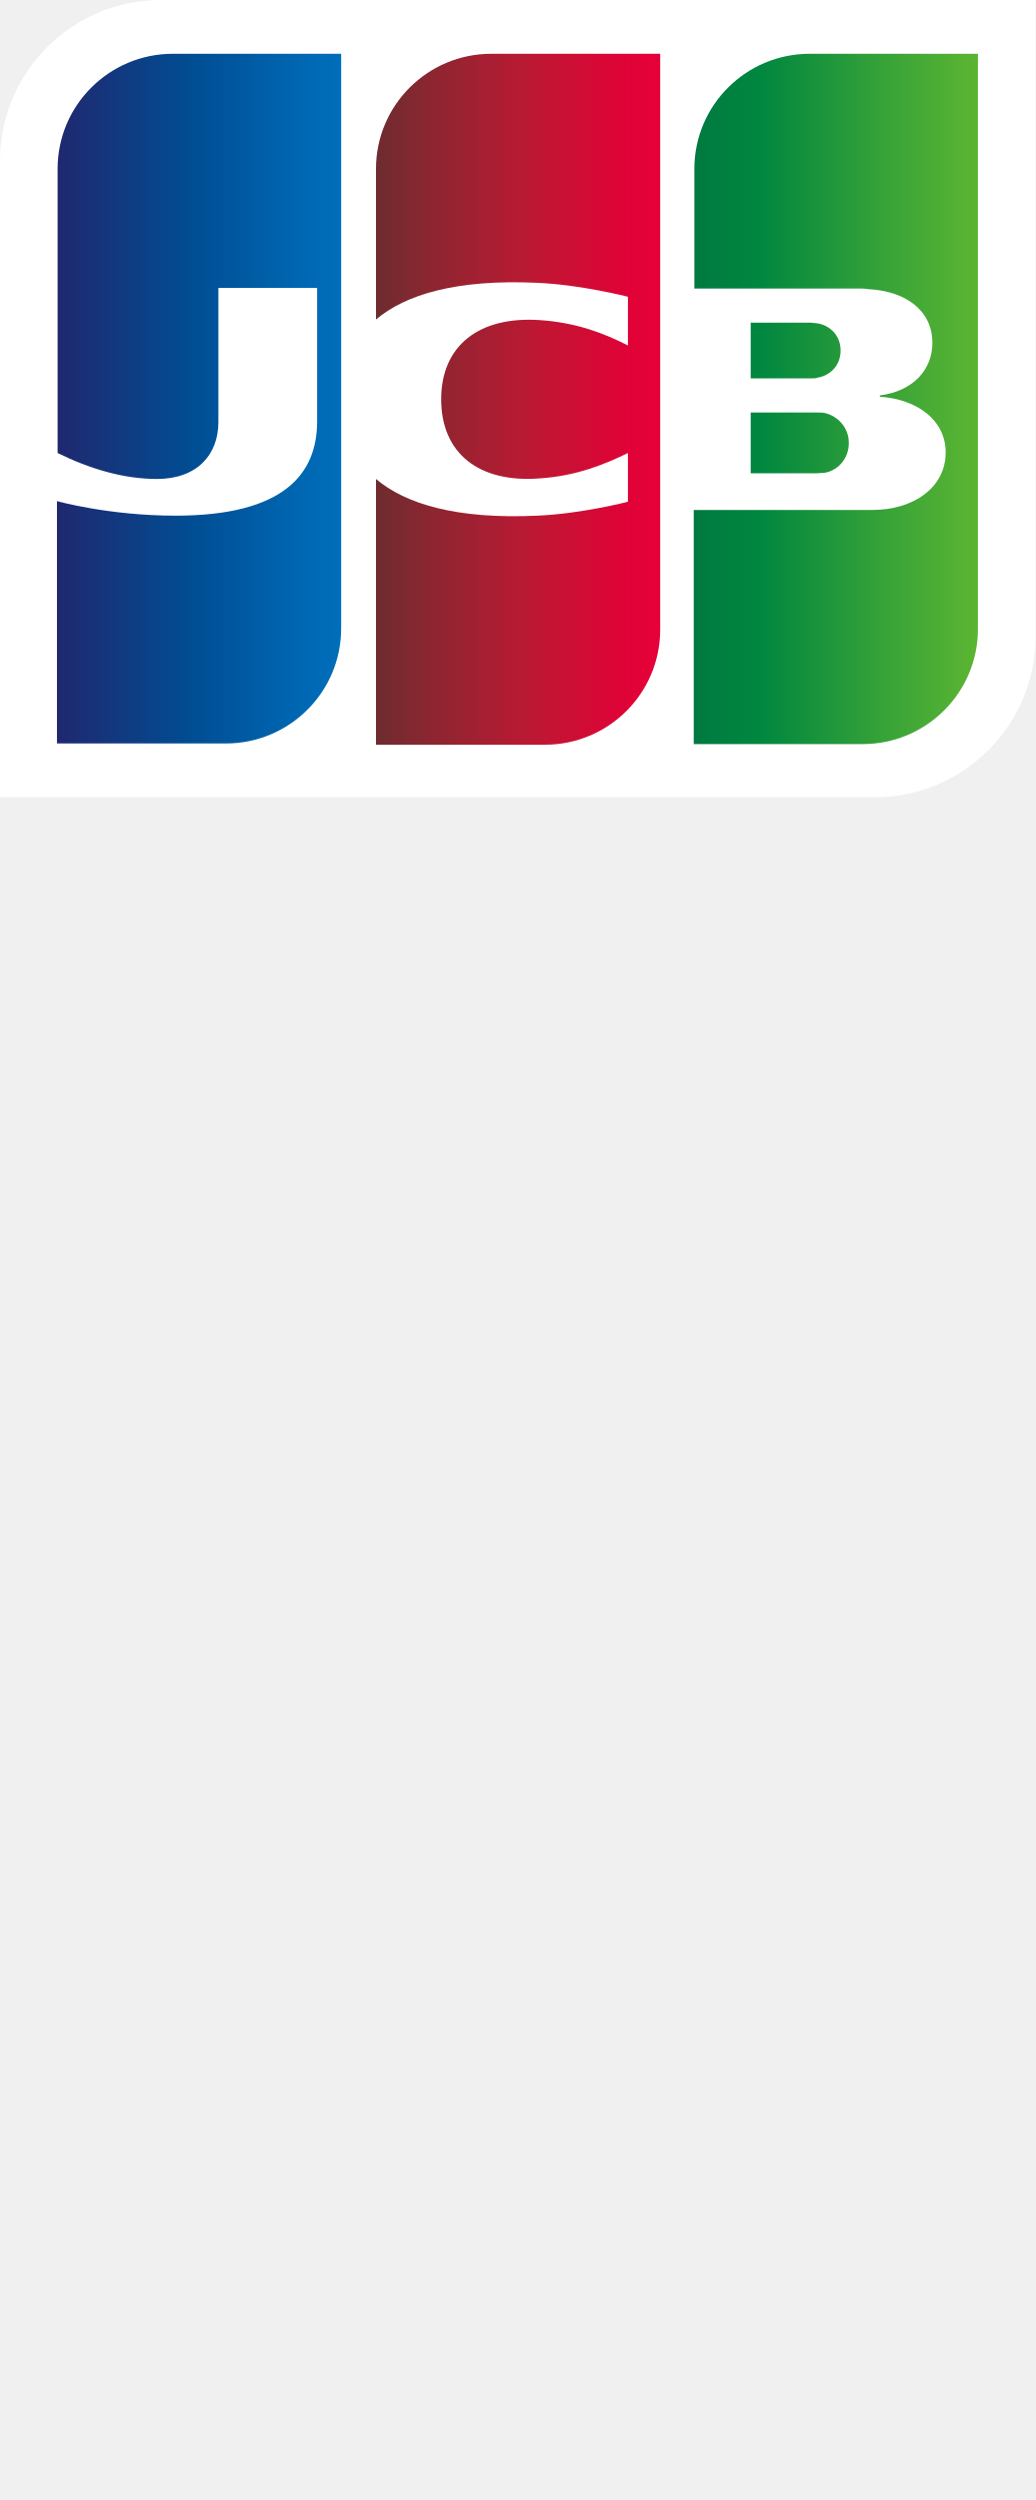
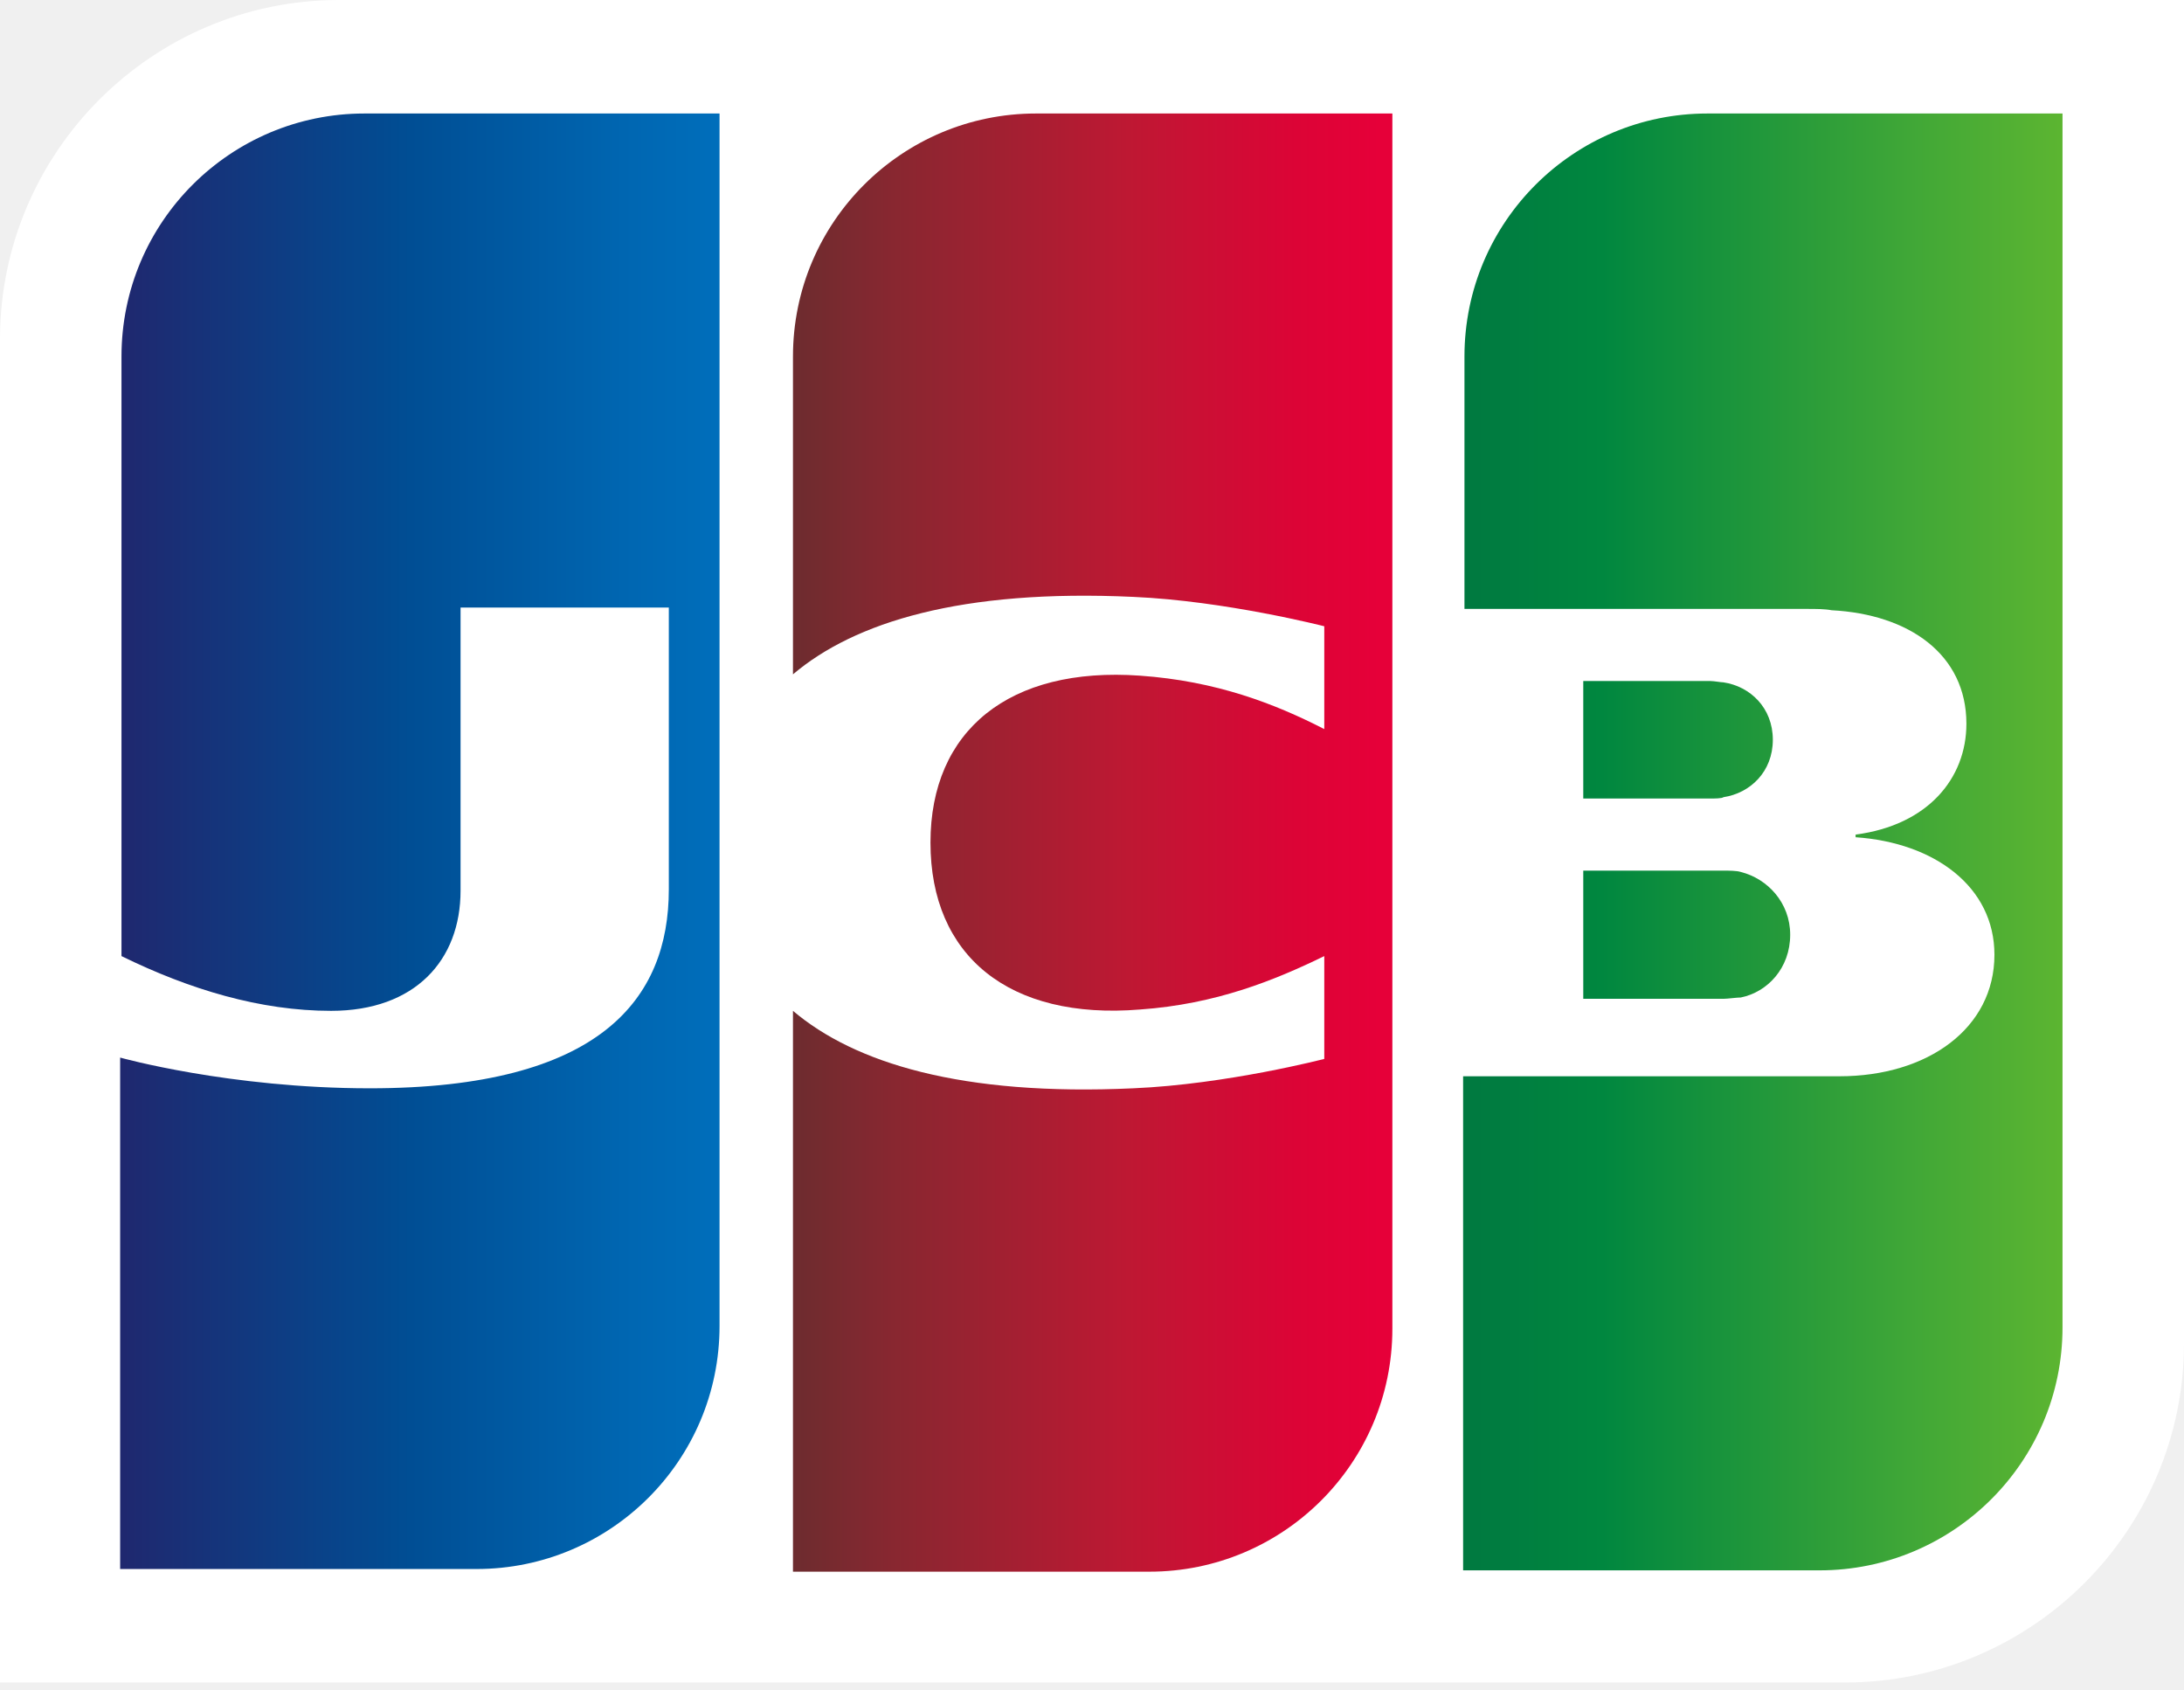
- <svg xmlns="http://www.w3.org/2000/svg" width="256px" viewBox="0 0 256 618.031" version="1.1">
+ <svg xmlns="http://www.w3.org/2000/svg" width="256px" height="198px" viewBox="0 0 256 198" version="1.1" preserveAspectRatio="xMidYMid">
  <defs>
    <linearGradient x1="-57.527%" y1="50.124%" x2="232.391%" y2="50.124%" id="linearGradient-1">
      <stop stop-color="#007940" offset="0%" />
      <stop stop-color="#00873F" offset="22.85%" />
      <stop stop-color="#40A737" offset="74.33%" />
      <stop stop-color="#5CB531" offset="100%" />
    </linearGradient>
    <linearGradient x1="0.183%" y1="49.96%" x2="100.273%" y2="49.96%" id="linearGradient-2">
      <stop stop-color="#007940" offset="0%" />
      <stop stop-color="#00873F" offset="22.85%" />
      <stop stop-color="#40A737" offset="74.33%" />
      <stop stop-color="#5CB531" offset="100%" />
    </linearGradient>
    <linearGradient x1="-62.802%" y1="49.858%" x2="253.671%" y2="49.858%" id="linearGradient-3">
      <stop stop-color="#007940" offset="0%" />
      <stop stop-color="#00873F" offset="22.85%" />
      <stop stop-color="#40A737" offset="74.33%" />
      <stop stop-color="#5CB531" offset="100%" />
    </linearGradient>
    <linearGradient x1="0.176%" y1="50.006%" x2="101.808%" y2="50.006%" id="linearGradient-4">
      <stop stop-color="#1F286F" offset="0%" />
      <stop stop-color="#004E94" offset="47.51%" />
      <stop stop-color="#0066B1" offset="82.61%" />
      <stop stop-color="#006FBC" offset="100%" />
    </linearGradient>
    <linearGradient x1="-0.576%" y1="49.914%" x2="98.133%" y2="49.914%" id="linearGradient-5">
      <stop stop-color="#6C2C2F" offset="0%" />
      <stop stop-color="#882730" offset="17.35%" />
      <stop stop-color="#BE1833" offset="57.31%" />
      <stop stop-color="#DC0436" offset="85.85%" />
      <stop stop-color="#E60039" offset="100%" />
    </linearGradient>
  </defs>
  <g>
    <path d="M256,157.418 C256,179.325 238.161,197.164 216.254,197.164 L-3.43623867e-08,197.164 L-3.43623867e-08,39.746 C-3.43623867e-08,17.839 17.839,3.69395977e-07 39.746,3.69395977e-07 L256,3.69395977e-07 L256,157.418 Z" fill="#FFFFFF" />
    <path d="M185.584,117.046 L202.015,117.046 C202.484,117.046 203.579,116.89 204.049,116.89 C207.178,116.264 209.839,113.447 209.839,109.535 C209.839,105.78 207.178,102.963 204.049,102.181 C203.579,102.024 202.641,102.024 202.015,102.024 L185.584,102.024 L185.584,117.046 Z" fill="url(#linearGradient-1)" />
    <path d="M200.137,13.301 C184.489,13.301 171.658,25.976 171.658,41.78 L171.658,71.355 L211.873,71.355 C212.812,71.355 213.907,71.355 214.689,71.511 C223.765,71.98 230.494,76.675 230.494,84.812 C230.494,91.227 225.956,96.704 217.506,97.8 L217.506,98.112 C226.738,98.738 233.78,103.902 233.78,111.883 C233.78,120.489 225.956,126.122 215.628,126.122 L171.501,126.122 L171.501,184.02 L213.281,184.02 C228.929,184.02 241.76,171.345 241.76,155.54 L241.76,13.301 L200.137,13.301 L200.137,13.301 Z" fill="url(#linearGradient-2)" />
    <path d="M207.804,86.689 C207.804,82.934 205.144,80.43 202.015,79.961 C201.702,79.961 200.919,79.804 200.45,79.804 L185.584,79.804 L185.584,93.575 L200.45,93.575 C200.919,93.575 201.858,93.575 202.015,93.418 C205.144,92.949 207.804,90.445 207.804,86.689 L207.804,86.689 Z" fill="url(#linearGradient-3)" />
    <path d="M42.719,13.301 C27.071,13.301 14.24,25.976 14.24,41.78 L14.24,112.039 C22.22,115.951 30.513,118.455 38.807,118.455 C48.665,118.455 53.985,112.509 53.985,104.372 L53.985,71.198 L78.396,71.198 L78.396,104.215 C78.396,117.046 70.416,127.531 43.345,127.531 C26.914,127.531 14.083,123.932 14.083,123.932 L14.083,183.863 L55.863,183.863 C71.511,183.863 84.342,171.188 84.342,155.384 L84.342,13.301 L42.719,13.301 L42.719,13.301 Z" fill="url(#linearGradient-4)" />
    <path d="M121.428,13.301 C105.78,13.301 92.949,25.976 92.949,41.78 L92.949,79.022 C100.147,72.919 112.665,69.007 132.851,69.946 C143.648,70.416 155.227,73.389 155.227,73.389 L155.227,85.438 C149.438,82.465 142.553,79.804 133.633,79.178 C118.298,78.083 109.066,85.594 109.066,98.738 C109.066,112.039 118.298,119.55 133.633,118.298 C142.553,117.672 149.438,114.856 155.227,112.039 L155.227,124.088 C155.227,124.088 143.804,127.061 132.851,127.531 C112.665,128.469 100.147,124.557 92.949,118.455 L92.949,184.176 L134.729,184.176 C150.377,184.176 163.208,171.501 163.208,155.697 L163.208,13.301 L121.428,13.301 L121.428,13.301 Z" fill="url(#linearGradient-5)" />
  </g>
</svg>
